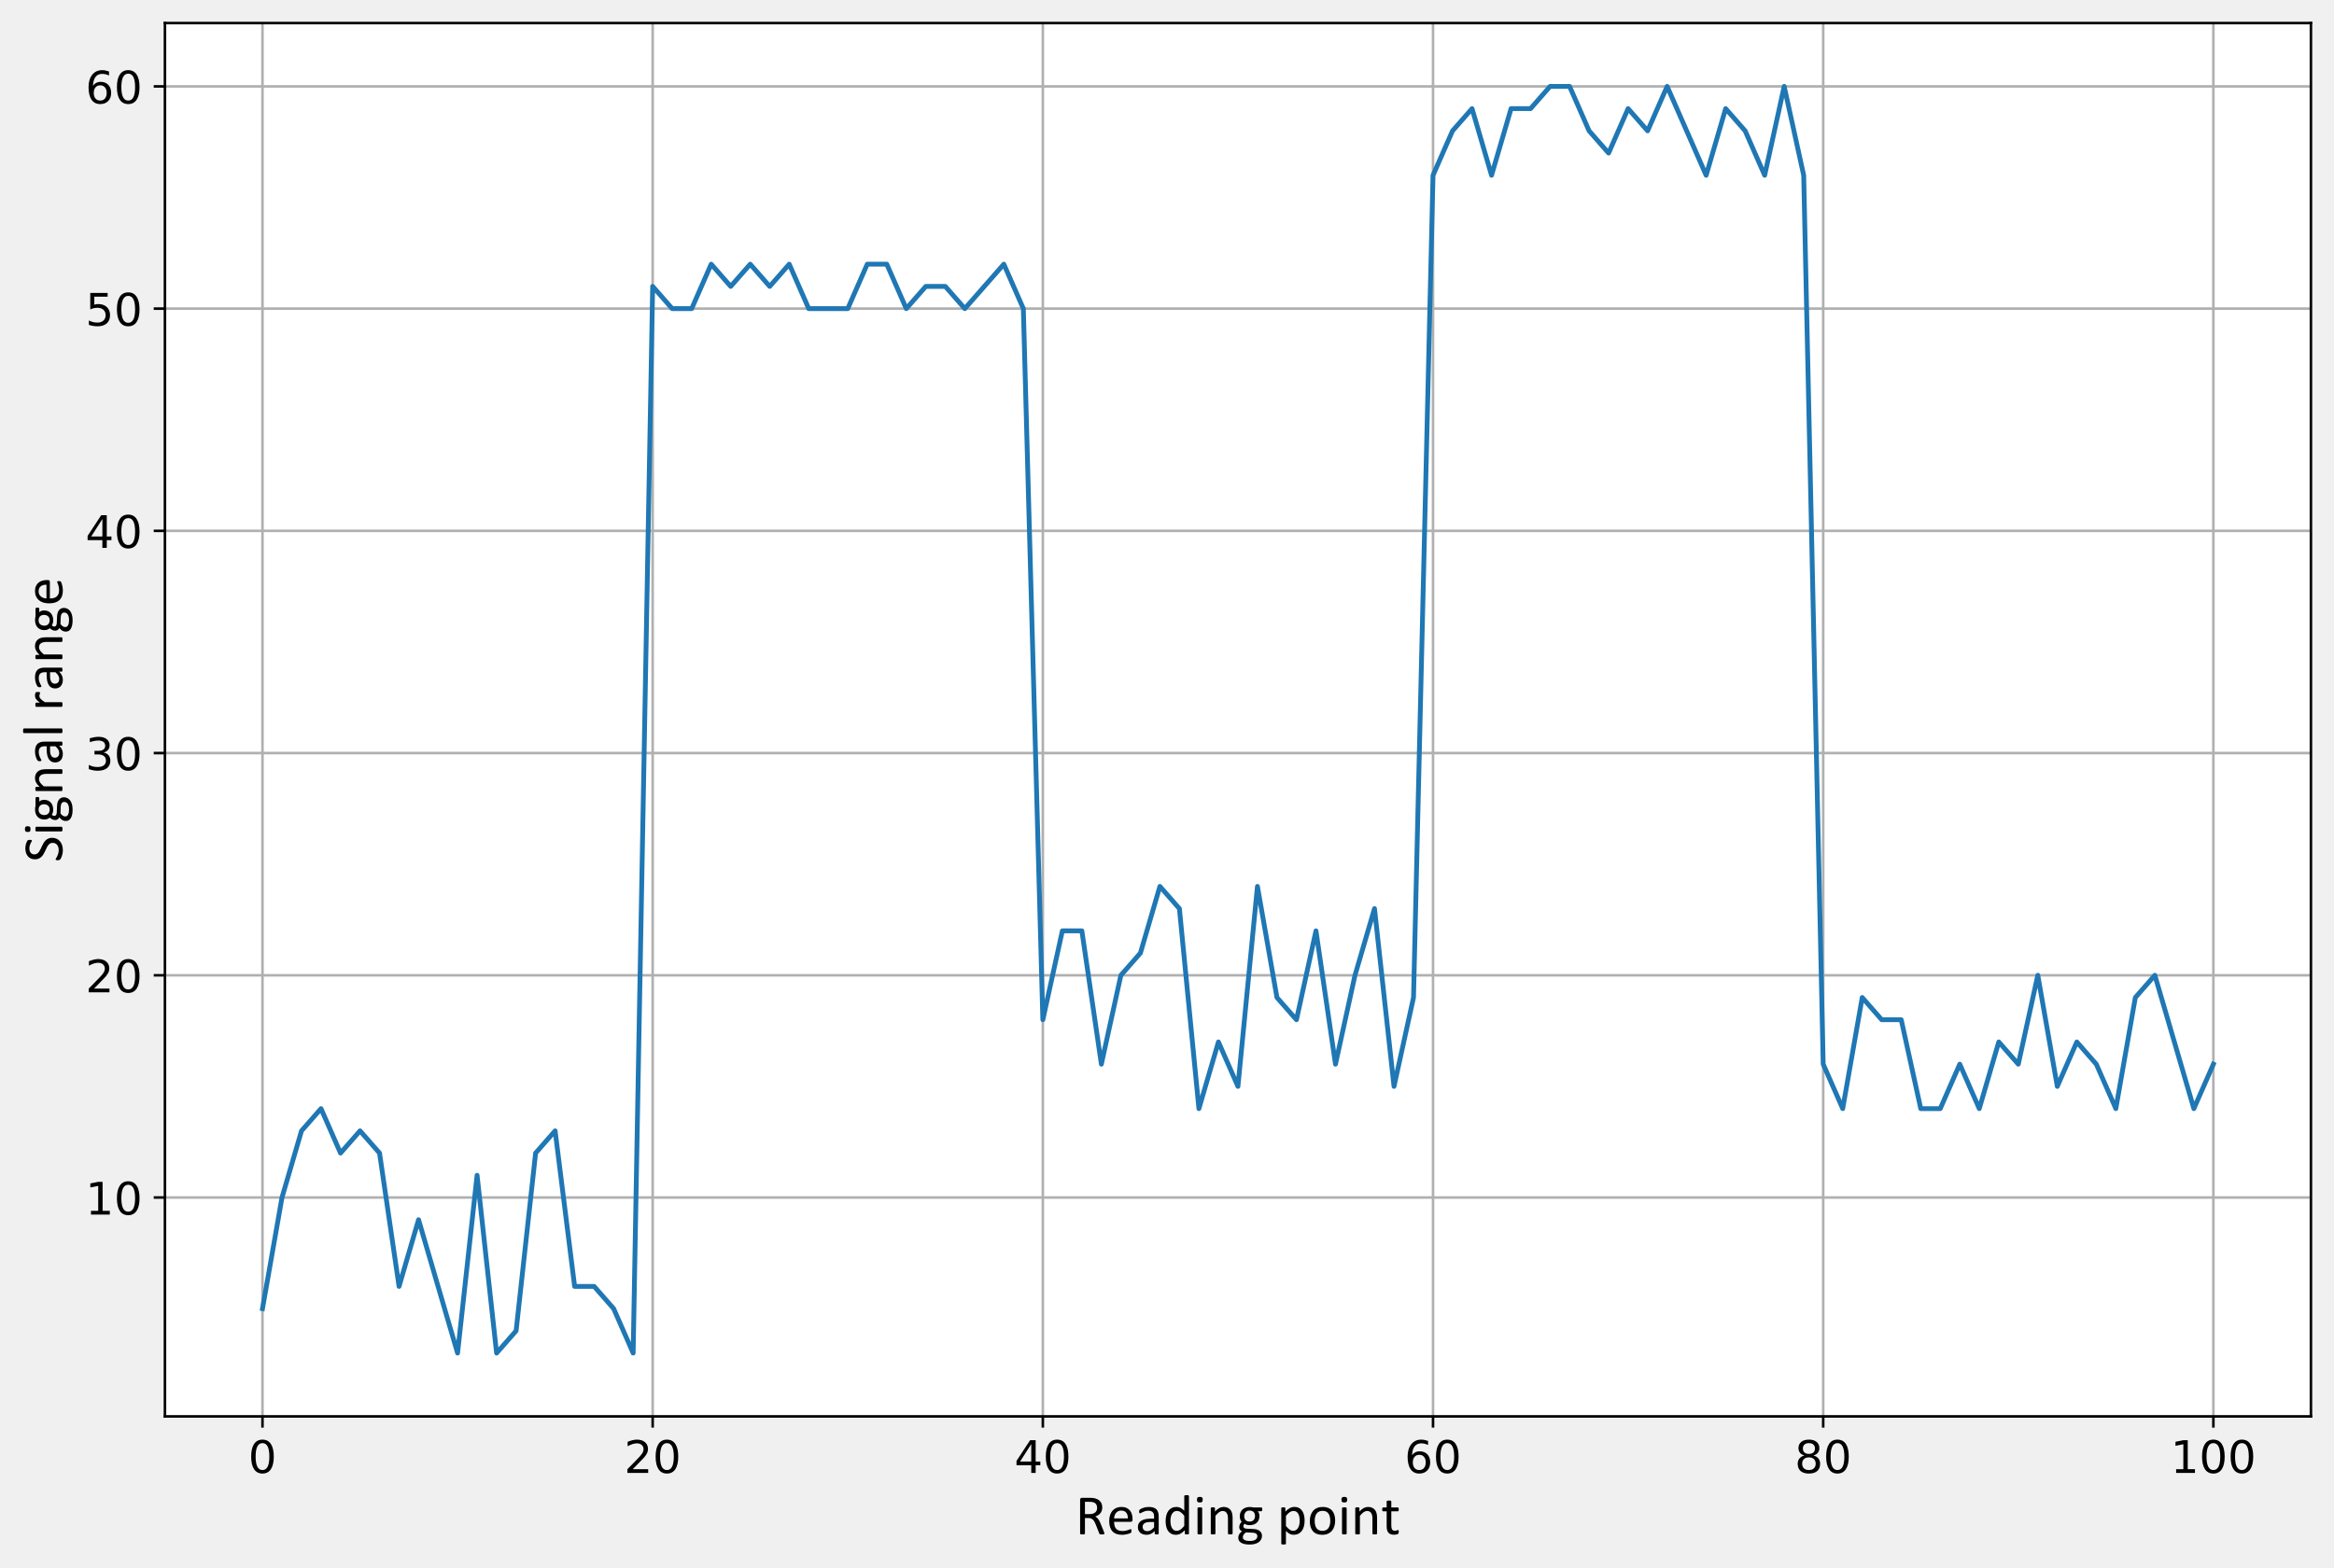
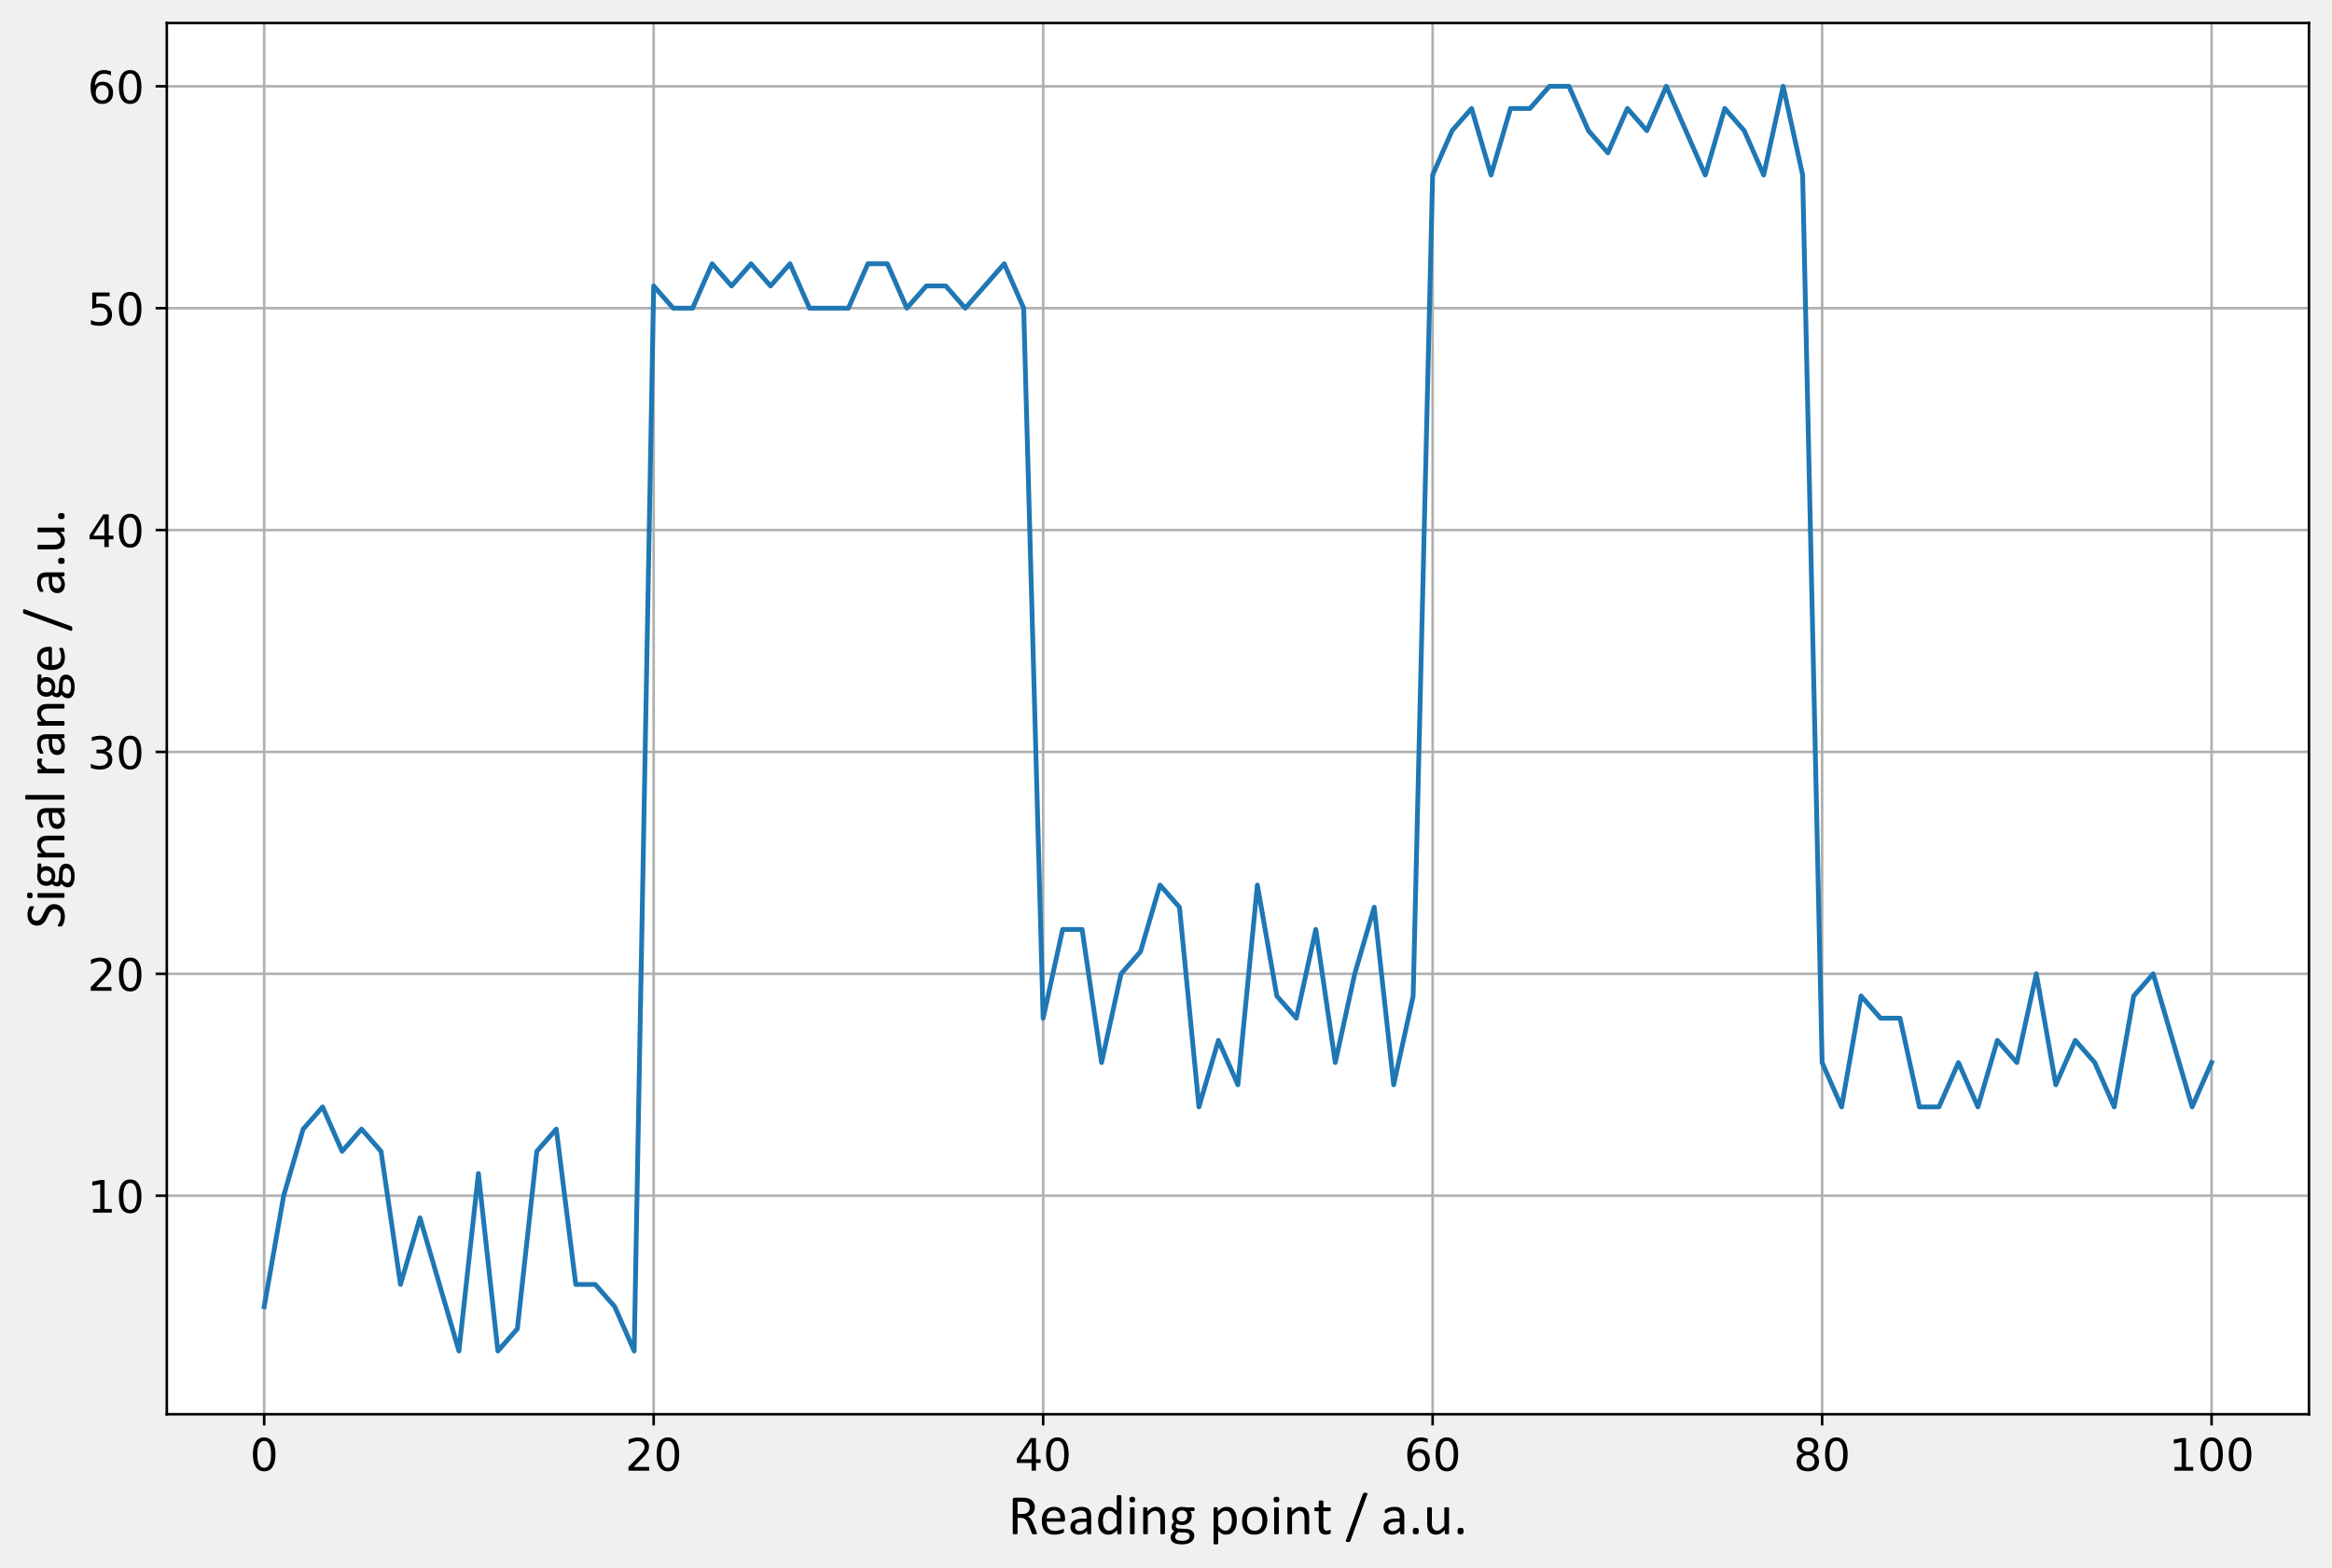
- <svg xmlns="http://www.w3.org/2000/svg" xmlns:xlink="http://www.w3.org/1999/xlink" width="728.267pt" height="489.273pt" viewBox="0 0 728.267 489.273" version="1.1">
+ <svg xmlns="http://www.w3.org/2000/svg" xmlns:xlink="http://www.w3.org/1999/xlink" width="728.945pt" height="489.959pt" viewBox="0 0 728.945 489.959" version="1.1">
  <defs>
    <style type="text/css">*{stroke-linejoin: round; stroke-linecap: butt}</style>
  </defs>
  <g id="figure_1">
    <g id="patch_1">
-       <path d="M -0 489.273  L 728.267 489.273  L 728.267 0  L -0 0  L -0 489.273  z " style="fill: none" />
+       <path d="M 0 489.959  L 728.945 489.959  L 728.945 0  L 0 0  L 0 489.959  z " style="fill: none" />
    </g>
    <g id="axes_1">
      <g id="patch_2">
-         <path d="M 51.467 442.08  L 721.067 442.08  L 721.067 7.2  L 51.467 7.2  z " style="fill: #ffffff" />
+         <path d="M 52.145 442.08  L 721.745 442.08  L 721.745 7.2  L 52.145 7.2  z " style="fill: #ffffff" />
      </g>
      <g id="matplotlib.axis_1">
        <g id="xtick_1">
          <g id="line2d_1">
-             <path d="M 81.903 442.08  L 81.903 7.2  " clip-path="url(#p50b4835c03)" style="fill: none; stroke: #b0b0b0; stroke-width: 0.8; stroke-linecap: square" />
+             <path d="M 82.581 442.08  L 82.581 7.2  " clip-path="url(#p4f52046e26)" style="fill: none; stroke: #b0b0b0; stroke-width: 0.8; stroke-linecap: square" />
          </g>
          <g id="line2d_2">
            <defs>
-               <path id="mae09283896" d="M 0 0  L 0 3.5  " style="stroke: #000000; stroke-width: 0.8" />
+               <path id="m86a9fb374a" d="M 0 0  L 0 3.5  " style="stroke: #000000; stroke-width: 0.8" />
            </defs>
            <g>
-               <use xlink:href="#mae09283896" x="81.903" y="442.08" style="stroke: #000000; stroke-width: 0.8" />
+               <use xlink:href="#m86a9fb374a" x="82.581" y="442.08" style="stroke: #000000; stroke-width: 0.8" />
            </g>
          </g>
          <g id="text_1">
-             <g transform="translate(77.44949 459.7178)scale(0.14 -0.14)">
+             <g transform="translate(78.1273 459.7178)scale(0.14 -0.14)">
              <defs>
                <path id="DejaVuSans-30" d="M 2034 4250  Q 1547 4250 1301 3770  Q 1056 3291 1056 2328  Q 1056 1369 1301 889  Q 1547 409 2034 409  Q 2525 409 2770 889  Q 3016 1369 3016 2328  Q 3016 3291 2770 3770  Q 2525 4250 2034 4250  z M 2034 4750  Q 2819 4750 3233 4129  Q 3647 3509 3647 2328  Q 3647 1150 3233 529  Q 2819 -91 2034 -91  Q 1250 -91 836 529  Q 422 1150 422 2328  Q 422 3509 836 4129  Q 1250 4750 2034 4750  z " transform="scale(0.015625)" />
              </defs>
              <use xlink:href="#DejaVuSans-30" />
            </g>
          </g>
        </g>
        <g id="xtick_2">
          <g id="line2d_3">
-             <path d="M 203.649 442.08  L 203.649 7.2  " clip-path="url(#p50b4835c03)" style="fill: none; stroke: #b0b0b0; stroke-width: 0.8; stroke-linecap: square" />
+             <path d="M 204.327 442.08  L 204.327 7.2  " clip-path="url(#p4f52046e26)" style="fill: none; stroke: #b0b0b0; stroke-width: 0.8; stroke-linecap: square" />
          </g>
          <g id="line2d_4">
            <g>
-               <use xlink:href="#mae09283896" x="203.649" y="442.08" style="stroke: #000000; stroke-width: 0.8" />
+               <use xlink:href="#m86a9fb374a" x="204.327" y="442.08" style="stroke: #000000; stroke-width: 0.8" />
            </g>
          </g>
          <g id="text_2">
-             <g transform="translate(194.7412 459.7178)scale(0.14 -0.14)">
+             <g transform="translate(195.419 459.7178)scale(0.14 -0.14)">
              <defs>
                <path id="DejaVuSans-32" d="M 1228 531  L 3431 531  L 3431 0  L 469 0  L 469 531  Q 828 903 1448 1529  Q 2069 2156 2228 2338  Q 2531 2678 2651 2914  Q 2772 3150 2772 3378  Q 2772 3750 2511 3984  Q 2250 4219 1831 4219  Q 1534 4219 1204 4116  Q 875 4013 500 3803  L 500 4441  Q 881 4594 1212 4672  Q 1544 4750 1819 4750  Q 2544 4750 2975 4387  Q 3406 4025 3406 3419  Q 3406 3131 3298 2873  Q 3191 2616 2906 2266  Q 2828 2175 2409 1742  Q 1991 1309 1228 531  z " transform="scale(0.015625)" />
              </defs>
              <use xlink:href="#DejaVuSans-32" />
              <use xlink:href="#DejaVuSans-30" x="63.623" />
            </g>
          </g>
        </g>
        <g id="xtick_3">
          <g id="line2d_5">
-             <path d="M 325.394 442.08  L 325.394 7.2  " clip-path="url(#p50b4835c03)" style="fill: none; stroke: #b0b0b0; stroke-width: 0.8; stroke-linecap: square" />
+             <path d="M 326.072 442.08  L 326.072 7.2  " clip-path="url(#p4f52046e26)" style="fill: none; stroke: #b0b0b0; stroke-width: 0.8; stroke-linecap: square" />
          </g>
          <g id="line2d_6">
            <g>
-               <use xlink:href="#mae09283896" x="325.394" y="442.08" style="stroke: #000000; stroke-width: 0.8" />
+               <use xlink:href="#m86a9fb374a" x="326.072" y="442.08" style="stroke: #000000; stroke-width: 0.8" />
            </g>
          </g>
          <g id="text_3">
-             <g transform="translate(316.4866 459.7178)scale(0.14 -0.14)">
+             <g transform="translate(317.1645 459.7178)scale(0.14 -0.14)">
              <defs>
                <path id="DejaVuSans-34" d="M 2419 4116  L 825 1625  L 2419 1625  L 2419 4116  z M 2253 4666  L 3047 4666  L 3047 1625  L 3713 1625  L 3713 1100  L 3047 1100  L 3047 0  L 2419 0  L 2419 1100  L 313 1100  L 313 1709  L 2253 4666  z " transform="scale(0.015625)" />
              </defs>
              <use xlink:href="#DejaVuSans-34" />
              <use xlink:href="#DejaVuSans-30" x="63.623" />
            </g>
          </g>
        </g>
        <g id="xtick_4">
          <g id="line2d_7">
-             <path d="M 447.14 442.08  L 447.14 7.2  " clip-path="url(#p50b4835c03)" style="fill: none; stroke: #b0b0b0; stroke-width: 0.8; stroke-linecap: square" />
+             <path d="M 447.817 442.08  L 447.817 7.2  " clip-path="url(#p4f52046e26)" style="fill: none; stroke: #b0b0b0; stroke-width: 0.8; stroke-linecap: square" />
          </g>
          <g id="line2d_8">
            <g>
-               <use xlink:href="#mae09283896" x="447.14" y="442.08" style="stroke: #000000; stroke-width: 0.8" />
+               <use xlink:href="#m86a9fb374a" x="447.817" y="442.08" style="stroke: #000000; stroke-width: 0.8" />
            </g>
          </g>
          <g id="text_4">
-             <g transform="translate(438.2321 459.7178)scale(0.14 -0.14)">
+             <g transform="translate(438.9099 459.7178)scale(0.14 -0.14)">
              <defs>
                <path id="DejaVuSans-36" d="M 2113 2584  Q 1688 2584 1439 2293  Q 1191 2003 1191 1497  Q 1191 994 1439 701  Q 1688 409 2113 409  Q 2538 409 2786 701  Q 3034 994 3034 1497  Q 3034 2003 2786 2293  Q 2538 2584 2113 2584  z M 3366 4563  L 3366 3988  Q 3128 4100 2886 4159  Q 2644 4219 2406 4219  Q 1781 4219 1451 3797  Q 1122 3375 1075 2522  Q 1259 2794 1537 2939  Q 1816 3084 2150 3084  Q 2853 3084 3261 2657  Q 3669 2231 3669 1497  Q 3669 778 3244 343  Q 2819 -91 2113 -91  Q 1303 -91 875 529  Q 447 1150 447 2328  Q 447 3434 972 4092  Q 1497 4750 2381 4750  Q 2619 4750 2861 4703  Q 3103 4656 3366 4563  z " transform="scale(0.015625)" />
              </defs>
              <use xlink:href="#DejaVuSans-36" />
              <use xlink:href="#DejaVuSans-30" x="63.623" />
            </g>
          </g>
        </g>
        <g id="xtick_5">
          <g id="line2d_9">
-             <path d="M 568.885 442.08  L 568.885 7.2  " clip-path="url(#p50b4835c03)" style="fill: none; stroke: #b0b0b0; stroke-width: 0.8; stroke-linecap: square" />
+             <path d="M 569.563 442.08  L 569.563 7.2  " clip-path="url(#p4f52046e26)" style="fill: none; stroke: #b0b0b0; stroke-width: 0.8; stroke-linecap: square" />
          </g>
          <g id="line2d_10">
            <g>
-               <use xlink:href="#mae09283896" x="568.885" y="442.08" style="stroke: #000000; stroke-width: 0.8" />
+               <use xlink:href="#m86a9fb374a" x="569.563" y="442.08" style="stroke: #000000; stroke-width: 0.8" />
            </g>
          </g>
          <g id="text_5">
-             <g transform="translate(559.9776 459.7178)scale(0.14 -0.14)">
+             <g transform="translate(560.6554 459.7178)scale(0.14 -0.14)">
              <defs>
                <path id="DejaVuSans-38" d="M 2034 2216  Q 1584 2216 1326 1975  Q 1069 1734 1069 1313  Q 1069 891 1326 650  Q 1584 409 2034 409  Q 2484 409 2743 651  Q 3003 894 3003 1313  Q 3003 1734 2745 1975  Q 2488 2216 2034 2216  z M 1403 2484  Q 997 2584 770 2862  Q 544 3141 544 3541  Q 544 4100 942 4425  Q 1341 4750 2034 4750  Q 2731 4750 3128 4425  Q 3525 4100 3525 3541  Q 3525 3141 3298 2862  Q 3072 2584 2669 2484  Q 3125 2378 3379 2068  Q 3634 1759 3634 1313  Q 3634 634 3220 271  Q 2806 -91 2034 -91  Q 1263 -91 848 271  Q 434 634 434 1313  Q 434 1759 690 2068  Q 947 2378 1403 2484  z M 1172 3481  Q 1172 3119 1398 2916  Q 1625 2713 2034 2713  Q 2441 2713 2670 2916  Q 2900 3119 2900 3481  Q 2900 3844 2670 4047  Q 2441 4250 2034 4250  Q 1625 4250 1398 4047  Q 1172 3844 1172 3481  z " transform="scale(0.015625)" />
              </defs>
              <use xlink:href="#DejaVuSans-38" />
              <use xlink:href="#DejaVuSans-30" x="63.623" />
            </g>
          </g>
        </g>
        <g id="xtick_6">
          <g id="line2d_11">
-             <path d="M 690.631 442.08  L 690.631 7.2  " clip-path="url(#p50b4835c03)" style="fill: none; stroke: #b0b0b0; stroke-width: 0.8; stroke-linecap: square" />
+             <path d="M 691.308 442.08  L 691.308 7.2  " clip-path="url(#p4f52046e26)" style="fill: none; stroke: #b0b0b0; stroke-width: 0.8; stroke-linecap: square" />
          </g>
          <g id="line2d_12">
            <g>
-               <use xlink:href="#mae09283896" x="690.631" y="442.08" style="stroke: #000000; stroke-width: 0.8" />
+               <use xlink:href="#m86a9fb374a" x="691.308" y="442.08" style="stroke: #000000; stroke-width: 0.8" />
            </g>
          </g>
          <g id="text_6">
-             <g transform="translate(677.2693 459.7178)scale(0.14 -0.14)">
+             <g transform="translate(677.9471 459.7178)scale(0.14 -0.14)">
              <defs>
                <path id="DejaVuSans-31" d="M 794 531  L 1825 531  L 1825 4091  L 703 3866  L 703 4441  L 1819 4666  L 2450 4666  L 2450 531  L 3481 531  L 3481 0  L 794 0  L 794 531  z " transform="scale(0.015625)" />
              </defs>
              <use xlink:href="#DejaVuSans-31" />
              <use xlink:href="#DejaVuSans-30" x="63.623" />
              <use xlink:href="#DejaVuSans-30" x="127.246" />
            </g>
          </g>
        </g>
        <g id="text_7">
-           <g transform="translate(335.5097 478.8637)scale(0.18 -0.18)">
+           <g transform="translate(315.0558 479.55)scale(0.18 -0.18)">
            <defs>
              <path id="Calibri-52" d="M 3234 81  Q 3234 56 3225 37  Q 3216 19 3184 6  Q 3153 -6 3097 -12  Q 3041 -19 2947 -19  Q 2866 -19 2814 -12  Q 2763 -6 2731 8  Q 2700 22 2683 47  Q 2666 72 2653 109  L 2281 1063  Q 2216 1225 2145 1361  Q 2075 1497 1978 1595  Q 1881 1694 1750 1748  Q 1619 1803 1434 1803  L 1075 1803  L 1075 81  Q 1075 56 1061 37  Q 1047 19 1017 8  Q 988 -3 936 -11  Q 884 -19 806 -19  Q 728 -19 676 -11  Q 625 -3 594 8  Q 563 19 550 37  Q 538 56 538 81  L 538 3825  Q 538 3947 602 3995  Q 666 4044 738 4044  L 1597 4044  Q 1750 4044 1851 4036  Q 1953 4028 2034 4019  Q 2269 3978 2448 3890  Q 2628 3803 2750 3668  Q 2872 3534 2933 3361  Q 2994 3188 2994 2978  Q 2994 2775 2939 2614  Q 2884 2453 2781 2329  Q 2678 2206 2534 2115  Q 2391 2025 2213 1963  Q 2313 1919 2394 1851  Q 2475 1784 2545 1690  Q 2616 1597 2678 1475  Q 2741 1353 2803 1200  L 3166 309  Q 3209 197 3221 151  Q 3234 106 3234 81  z M 2425 2922  Q 2425 3159 2319 3323  Q 2213 3488 1963 3559  Q 1884 3581 1786 3590  Q 1688 3600 1528 3600  L 1075 3600  L 1075 2238  L 1600 2238  Q 1813 2238 1967 2289  Q 2122 2341 2225 2433  Q 2328 2525 2376 2650  Q 2425 2775 2425 2922  z " transform="scale(0.015625)" />
              <path id="Calibri-65" d="M 2878 1606  Q 2878 1484 2817 1432  Q 2756 1381 2678 1381  L 834 1381  Q 834 1147 881 959  Q 928 772 1037 637  Q 1147 503 1322 431  Q 1497 359 1750 359  Q 1950 359 2106 392  Q 2263 425 2377 465  Q 2491 506 2564 539  Q 2638 572 2675 572  Q 2697 572 2714 561  Q 2731 550 2740 528  Q 2750 506 2754 467  Q 2759 428 2759 372  Q 2759 331 2756 301  Q 2753 272 2748 248  Q 2744 225 2733 206  Q 2722 188 2705 170  Q 2688 153 2603 114  Q 2519 75 2384 37  Q 2250 0 2073 -29  Q 1897 -59 1697 -59  Q 1350 -59 1089 37  Q 828 134 650 325  Q 472 516 381 803  Q 291 1091 291 1472  Q 291 1834 384 2123  Q 478 2413 654 2614  Q 831 2816 1081 2923  Q 1331 3031 1641 3031  Q 1972 3031 2205 2925  Q 2438 2819 2588 2639  Q 2738 2459 2808 2217  Q 2878 1975 2878 1700  L 2878 1606  z M 2359 1759  Q 2369 2166 2180 2397  Q 1991 2628 1619 2628  Q 1428 2628 1284 2556  Q 1141 2484 1044 2365  Q 947 2247 894 2089  Q 841 1931 834 1759  L 2359 1759  z " transform="scale(0.015625)" />
              <path id="Calibri-61" d="M 2597 75  Q 2597 38 2572 19  Q 2547 0 2503 -9  Q 2459 -19 2375 -19  Q 2294 -19 2245 -9  Q 2197 0 2175 19  Q 2153 38 2153 75  L 2153 356  Q 1969 159 1742 50  Q 1516 -59 1263 -59  Q 1041 -59 861 -1  Q 681 56 554 165  Q 428 275 358 434  Q 288 594 288 797  Q 288 1034 384 1209  Q 481 1384 662 1500  Q 844 1616 1106 1673  Q 1369 1731 1697 1731  L 2084 1731  L 2084 1950  Q 2084 2113 2050 2238  Q 2016 2363 1939 2445  Q 1863 2528 1741 2570  Q 1619 2613 1441 2613  Q 1250 2613 1098 2567  Q 947 2522 833 2467  Q 719 2413 642 2367  Q 566 2322 528 2322  Q 503 2322 484 2334  Q 466 2347 452 2372  Q 438 2397 431 2436  Q 425 2475 425 2522  Q 425 2600 436 2645  Q 447 2691 489 2731  Q 531 2772 634 2826  Q 738 2881 872 2926  Q 1006 2972 1165 3001  Q 1325 3031 1488 3031  Q 1791 3031 2003 2962  Q 2216 2894 2347 2761  Q 2478 2628 2537 2431  Q 2597 2234 2597 1972  L 2597 75  z M 2084 1359  L 1644 1359  Q 1431 1359 1275 1323  Q 1119 1288 1016 1217  Q 913 1147 864 1048  Q 816 950 816 822  Q 816 603 955 473  Q 1094 344 1344 344  Q 1547 344 1720 447  Q 1894 550 2084 763  L 2084 1359  z " transform="scale(0.015625)" />
              <path id="Calibri-64" d="M 2888 78  Q 2888 53 2877 34  Q 2866 16 2839 5  Q 2813 -6 2769 -12  Q 2725 -19 2663 -19  Q 2597 -19 2553 -12  Q 2509 -6 2481 5  Q 2453 16 2440 34  Q 2428 53 2428 78  L 2428 450  Q 2206 209 1967 75  Q 1728 -59 1444 -59  Q 1134 -59 915 61  Q 697 181 561 386  Q 425 591 362 867  Q 300 1144 300 1450  Q 300 1813 378 2105  Q 456 2397 609 2603  Q 763 2809 989 2920  Q 1216 3031 1513 3031  Q 1759 3031 1964 2923  Q 2169 2816 2369 2606  L 2369 4241  Q 2369 4263 2380 4283  Q 2391 4303 2422 4314  Q 2453 4325 2501 4333  Q 2550 4341 2625 4341  Q 2703 4341 2753 4333  Q 2803 4325 2831 4314  Q 2859 4303 2873 4283  Q 2888 4263 2888 4241  L 2888 78  z M 2369 2056  Q 2159 2316 1964 2452  Q 1769 2588 1556 2588  Q 1359 2588 1221 2494  Q 1084 2400 998 2247  Q 913 2094 873 1900  Q 834 1706 834 1506  Q 834 1294 867 1091  Q 900 888 981 730  Q 1063 572 1197 476  Q 1331 381 1534 381  Q 1638 381 1733 409  Q 1828 438 1928 503  Q 2028 569 2137 673  Q 2247 778 2369 931  L 2369 2056  z " transform="scale(0.015625)" />
              <path id="Calibri-69" d="M 994 78  Q 994 53 981 36  Q 969 19 941 6  Q 913 -6 863 -12  Q 813 -19 734 -19  Q 659 -19 609 -12  Q 559 -6 529 6  Q 500 19 489 36  Q 478 53 478 78  L 478 2891  Q 478 2913 489 2931  Q 500 2950 529 2962  Q 559 2975 609 2981  Q 659 2988 734 2988  Q 813 2988 863 2981  Q 913 2975 941 2962  Q 969 2950 981 2931  Q 994 2913 994 2891  L 994 78  z M 1053 3841  Q 1053 3659 984 3593  Q 916 3528 731 3528  Q 550 3528 483 3592  Q 416 3656 416 3834  Q 416 4016 484 4081  Q 553 4147 738 4147  Q 919 4147 986 4083  Q 1053 4019 1053 3841  z " transform="scale(0.015625)" />
              <path id="Calibri-6e" d="M 2900 78  Q 2900 53 2887 36  Q 2875 19 2847 6  Q 2819 -6 2769 -12  Q 2719 -19 2644 -19  Q 2566 -19 2516 -12  Q 2466 -6 2437 6  Q 2409 19 2396 36  Q 2384 53 2384 78  L 2384 1725  Q 2384 1966 2346 2112  Q 2309 2259 2237 2365  Q 2166 2472 2052 2528  Q 1938 2584 1788 2584  Q 1594 2584 1400 2446  Q 1206 2309 994 2044  L 994 78  Q 994 53 981 36  Q 969 19 941 6  Q 913 -6 863 -12  Q 813 -19 734 -19  Q 659 -19 609 -12  Q 559 -6 529 6  Q 500 19 489 36  Q 478 53 478 78  L 478 2891  Q 478 2916 487 2933  Q 497 2950 525 2964  Q 553 2978 597 2983  Q 641 2988 713 2988  Q 781 2988 826 2983  Q 872 2978 897 2964  Q 922 2950 933 2933  Q 944 2916 944 2891  L 944 2519  Q 1181 2784 1417 2907  Q 1653 3031 1894 3031  Q 2175 3031 2367 2936  Q 2559 2841 2678 2681  Q 2797 2522 2848 2308  Q 2900 2094 2900 1794  L 2900 78  z " transform="scale(0.015625)" />
              <path id="Calibri-67" d="M 2828 2763  Q 2828 2653 2798 2604  Q 2769 2556 2722 2556  L 2319 2556  Q 2428 2444 2472 2308  Q 2516 2172 2516 2025  Q 2516 1781 2437 1593  Q 2359 1406 2214 1276  Q 2069 1147 1869 1078  Q 1669 1009 1425 1009  Q 1253 1009 1098 1054  Q 944 1100 859 1169  Q 803 1113 767 1041  Q 731 969 731 875  Q 731 766 832 694  Q 934 622 1103 616  L 1838 584  Q 2047 578 2222 526  Q 2397 475 2525 379  Q 2653 284 2725 145  Q 2797 6 2797 -178  Q 2797 -372 2715 -547  Q 2634 -722 2467 -855  Q 2300 -988 2040 -1064  Q 1781 -1141 1428 -1141  Q 1088 -1141 848 -1083  Q 609 -1025 456 -925  Q 303 -825 234 -686  Q 166 -547 166 -384  Q 166 -281 191 -184  Q 216 -88 267 0  Q 319 88 395 167  Q 472 247 572 325  Q 419 403 345 522  Q 272 641 272 778  Q 272 969 350 1119  Q 428 1269 544 1388  Q 447 1503 390 1648  Q 334 1794 334 2000  Q 334 2241 415 2431  Q 497 2622 640 2753  Q 784 2884 986 2954  Q 1188 3025 1425 3025  Q 1553 3025 1664 3011  Q 1775 2997 1872 2972  L 2722 2972  Q 2775 2972 2801 2920  Q 2828 2869 2828 2763  z M 2022 2022  Q 2022 2309 1864 2470  Q 1706 2631 1416 2631  Q 1266 2631 1155 2581  Q 1044 2531 970 2443  Q 897 2356 861 2242  Q 825 2128 825 2003  Q 825 1725 983 1565  Q 1141 1406 1425 1406  Q 1578 1406 1690 1454  Q 1803 1503 1876 1589  Q 1950 1675 1986 1787  Q 2022 1900 2022 2022  z M 2281 -206  Q 2281 -25 2132 73  Q 1984 172 1731 178  L 1003 203  Q 903 125 839 54  Q 775 -16 737 -80  Q 700 -144 686 -206  Q 672 -269 672 -334  Q 672 -538 878 -642  Q 1084 -747 1453 -747  Q 1688 -747 1845 -701  Q 2003 -656 2100 -581  Q 2197 -506 2239 -409  Q 2281 -313 2281 -206  z " transform="scale(0.015625)" />
              <path id="Calibri-20" transform="scale(0.015625)" />
              <path id="Calibri-70" d="M 3066 1528  Q 3066 1159 2986 865  Q 2906 572 2751 367  Q 2597 163 2369 52  Q 2141 -59 1847 -59  Q 1722 -59 1615 -34  Q 1509 -9 1407 44  Q 1306 97 1206 178  Q 1106 259 994 369  L 994 -1038  Q 994 -1063 981 -1081  Q 969 -1100 941 -1112  Q 913 -1125 863 -1131  Q 813 -1138 734 -1138  Q 659 -1138 609 -1131  Q 559 -1125 529 -1112  Q 500 -1100 489 -1081  Q 478 -1063 478 -1038  L 478 2891  Q 478 2919 487 2936  Q 497 2953 525 2965  Q 553 2978 597 2983  Q 641 2988 703 2988  Q 769 2988 811 2983  Q 853 2978 881 2965  Q 909 2953 920 2936  Q 931 2919 931 2891  L 931 2513  Q 1059 2644 1178 2741  Q 1297 2838 1417 2902  Q 1538 2966 1664 2998  Q 1791 3031 1931 3031  Q 2238 3031 2453 2912  Q 2669 2794 2805 2587  Q 2941 2381 3003 2107  Q 3066 1834 3066 1528  z M 2522 1469  Q 2522 1684 2489 1886  Q 2456 2088 2376 2244  Q 2297 2400 2162 2494  Q 2028 2588 1828 2588  Q 1728 2588 1631 2558  Q 1534 2528 1434 2464  Q 1334 2400 1225 2295  Q 1116 2191 994 2038  L 994 919  Q 1206 659 1397 521  Q 1588 384 1797 384  Q 1991 384 2130 478  Q 2269 572 2355 728  Q 2441 884 2481 1078  Q 2522 1272 2522 1469  z " transform="scale(0.015625)" />
              <path id="Calibri-6f" d="M 3094 1516  Q 3094 1172 3003 883  Q 2913 594 2733 384  Q 2553 175 2283 58  Q 2013 -59 1656 -59  Q 1309 -59 1051 44  Q 794 147 622 344  Q 450 541 365 822  Q 281 1103 281 1459  Q 281 1803 370 2092  Q 459 2381 639 2590  Q 819 2800 1087 2915  Q 1356 3031 1716 3031  Q 2063 3031 2320 2928  Q 2578 2825 2750 2628  Q 2922 2431 3008 2150  Q 3094 1869 3094 1516  z M 2550 1481  Q 2550 1709 2508 1912  Q 2466 2116 2369 2269  Q 2272 2422 2106 2511  Q 1941 2600 1694 2600  Q 1466 2600 1302 2519  Q 1138 2438 1031 2289  Q 925 2141 873 1937  Q 822 1734 822 1494  Q 822 1263 864 1059  Q 906 856 1004 704  Q 1103 553 1268 464  Q 1434 375 1681 375  Q 1906 375 2072 456  Q 2238 538 2344 684  Q 2450 831 2500 1034  Q 2550 1238 2550 1481  z " transform="scale(0.015625)" />
              <path id="Calibri-74" d="M 1941 284  Q 1941 194 1928 141  Q 1916 88 1891 63  Q 1866 38 1816 16  Q 1766 -6 1702 -20  Q 1638 -34 1566 -43  Q 1494 -53 1422 -53  Q 1203 -53 1047 5  Q 891 63 791 180  Q 691 297 645 476  Q 600 656 600 900  L 600 2544  L 206 2544  Q 159 2544 131 2594  Q 103 2644 103 2756  Q 103 2816 111 2856  Q 119 2897 131 2923  Q 144 2950 164 2961  Q 184 2972 209 2972  L 600 2972  L 600 3641  Q 600 3663 611 3681  Q 622 3700 651 3714  Q 681 3728 731 3734  Q 781 3741 856 3741  Q 934 3741 984 3734  Q 1034 3728 1062 3714  Q 1091 3700 1103 3681  Q 1116 3663 1116 3641  L 1116 2972  L 1838 2972  Q 1863 2972 1881 2961  Q 1900 2950 1914 2923  Q 1928 2897 1934 2856  Q 1941 2816 1941 2756  Q 1941 2644 1912 2594  Q 1884 2544 1838 2544  L 1116 2544  L 1116 975  Q 1116 684 1202 536  Q 1288 388 1509 388  Q 1581 388 1637 402  Q 1694 416 1737 431  Q 1781 447 1812 461  Q 1844 475 1869 475  Q 1884 475 1898 467  Q 1913 459 1920 437  Q 1928 416 1934 378  Q 1941 341 1941 284  z " transform="scale(0.015625)" />
+               <path id="Calibri-2f" d="M 525 -753  Q 513 -794 492 -817  Q 472 -841 440 -853  Q 409 -866 364 -872  Q 319 -878 253 -878  Q 175 -878 123 -867  Q 72 -856 44 -836  Q 16 -816 9 -786  Q 3 -756 22 -716  L 1913 4469  Q 1925 4509 1945 4532  Q 1966 4556 1995 4570  Q 2025 4584 2072 4589  Q 2119 4594 2184 4594  Q 2263 4594 2313 4583  Q 2363 4572 2391 4553  Q 2419 4534 2425 4503  Q 2431 4472 2416 4431  L 525 -753  z " transform="scale(0.015625)" />
+               <path id="Calibri-2e" d="M 1144 341  Q 1144 119 1070 45  Q 997 -28 803 -28  Q 616 -28 544 44  Q 472 116 472 331  Q 472 553 545 626  Q 619 700 813 700  Q 1000 700 1072 628  Q 1144 556 1144 341  z " transform="scale(0.015625)" />
+               <path id="Calibri-75" d="M 2888 78  Q 2888 53 2877 36  Q 2866 19 2837 6  Q 2809 -6 2764 -12  Q 2719 -19 2653 -19  Q 2581 -19 2536 -12  Q 2491 -6 2464 6  Q 2438 19 2428 36  Q 2419 53 2419 78  L 2419 450  Q 2178 184 1943 62  Q 1709 -59 1469 -59  Q 1188 -59 995 34  Q 803 128 684 289  Q 566 450 514 664  Q 463 878 463 1184  L 463 2891  Q 463 2916 473 2933  Q 484 2950 515 2964  Q 547 2978 597 2983  Q 647 2988 722 2988  Q 797 2988 847 2983  Q 897 2978 926 2964  Q 956 2950 968 2933  Q 981 2916 981 2891  L 981 1253  Q 981 1006 1017 857  Q 1053 709 1126 604  Q 1200 500 1312 442  Q 1425 384 1575 384  Q 1769 384 1961 521  Q 2153 659 2369 925  L 2369 2891  Q 2369 2916 2380 2933  Q 2391 2950 2422 2964  Q 2453 2978 2501 2983  Q 2550 2988 2628 2988  Q 2703 2988 2753 2983  Q 2803 2978 2831 2964  Q 2859 2950 2873 2933  Q 2888 2916 2888 2891  L 2888 78  z " transform="scale(0.015625)" />
            </defs>
            <use xlink:href="#Calibri-52" />
            <use xlink:href="#Calibri-65" x="54.297" />
            <use xlink:href="#Calibri-61" x="104.053" />
            <use xlink:href="#Calibri-64" x="151.953" />
            <use xlink:href="#Calibri-69" x="204.492" />
            <use xlink:href="#Calibri-6e" x="227.441" />
            <use xlink:href="#Calibri-67" x="279.98" />
            <use xlink:href="#Calibri-20" x="327.051" />
            <use xlink:href="#Calibri-70" x="349.658" />
            <use xlink:href="#Calibri-6f" x="402.197" />
            <use xlink:href="#Calibri-69" x="454.932" />
            <use xlink:href="#Calibri-6e" x="477.881" />
            <use xlink:href="#Calibri-74" x="530.42" />
+             <use xlink:href="#Calibri-20" x="563.916" />
+             <use xlink:href="#Calibri-2f" x="586.523" />
+             <use xlink:href="#Calibri-20" x="625.146" />
+             <use xlink:href="#Calibri-61" x="647.754" />
+             <use xlink:href="#Calibri-2e" x="695.654" />
+             <use xlink:href="#Calibri-75" x="720.898" />
+             <use xlink:href="#Calibri-2e" x="773.438" />
          </g>
        </g>
      </g>
      <g id="matplotlib.axis_2">
        <g id="ytick_1">
          <g id="line2d_13">
-             <path d="M 51.467 373.762  L 721.067 373.762  " clip-path="url(#p50b4835c03)" style="fill: none; stroke: #b0b0b0; stroke-width: 0.8; stroke-linecap: square" />
+             <path d="M 52.145 373.762  L 721.745 373.762  " clip-path="url(#p4f52046e26)" style="fill: none; stroke: #b0b0b0; stroke-width: 0.8; stroke-linecap: square" />
          </g>
          <g id="line2d_14">
            <defs>
-               <path id="m8df294aaf5" d="M 0 0  L -3.5 0  " style="stroke: #000000; stroke-width: 0.8" />
+               <path id="mbafe81251d" d="M 0 0  L -3.5 0  " style="stroke: #000000; stroke-width: 0.8" />
            </defs>
            <g>
-               <use xlink:href="#m8df294aaf5" x="51.467" y="373.762" style="stroke: #000000; stroke-width: 0.8" />
+               <use xlink:href="#mbafe81251d" x="52.145" y="373.762" style="stroke: #000000; stroke-width: 0.8" />
            </g>
          </g>
          <g id="text_8">
-             <g transform="translate(26.65188 379.0804)scale(0.14 -0.14)">
+             <g transform="translate(27.32969 379.0804)scale(0.14 -0.14)">
              <use xlink:href="#DejaVuSans-31" />
              <use xlink:href="#DejaVuSans-30" x="63.623" />
            </g>
          </g>
        </g>
        <g id="ytick_2">
          <g id="line2d_15">
-             <path d="M 51.467 304.403  L 721.067 304.403  " clip-path="url(#p50b4835c03)" style="fill: none; stroke: #b0b0b0; stroke-width: 0.8; stroke-linecap: square" />
+             <path d="M 52.145 304.403  L 721.745 304.403  " clip-path="url(#p4f52046e26)" style="fill: none; stroke: #b0b0b0; stroke-width: 0.8; stroke-linecap: square" />
          </g>
          <g id="line2d_16">
            <g>
-               <use xlink:href="#m8df294aaf5" x="51.467" y="304.403" style="stroke: #000000; stroke-width: 0.8" />
+               <use xlink:href="#mbafe81251d" x="52.145" y="304.403" style="stroke: #000000; stroke-width: 0.8" />
            </g>
          </g>
          <g id="text_9">
-             <g transform="translate(26.65188 309.7216)scale(0.14 -0.14)">
+             <g transform="translate(27.32969 309.7216)scale(0.14 -0.14)">
              <use xlink:href="#DejaVuSans-32" />
              <use xlink:href="#DejaVuSans-30" x="63.623" />
            </g>
          </g>
        </g>
        <g id="ytick_3">
          <g id="line2d_17">
-             <path d="M 51.467 235.044  L 721.067 235.044  " clip-path="url(#p50b4835c03)" style="fill: none; stroke: #b0b0b0; stroke-width: 0.8; stroke-linecap: square" />
+             <path d="M 52.145 235.044  L 721.745 235.044  " clip-path="url(#p4f52046e26)" style="fill: none; stroke: #b0b0b0; stroke-width: 0.8; stroke-linecap: square" />
          </g>
          <g id="line2d_18">
            <g>
-               <use xlink:href="#m8df294aaf5" x="51.467" y="235.044" style="stroke: #000000; stroke-width: 0.8" />
+               <use xlink:href="#mbafe81251d" x="52.145" y="235.044" style="stroke: #000000; stroke-width: 0.8" />
            </g>
          </g>
          <g id="text_10">
-             <g transform="translate(26.65188 240.3627)scale(0.14 -0.14)">
+             <g transform="translate(27.32969 240.3627)scale(0.14 -0.14)">
              <defs>
                <path id="DejaVuSans-33" d="M 2597 2516  Q 3050 2419 3304 2112  Q 3559 1806 3559 1356  Q 3559 666 3084 287  Q 2609 -91 1734 -91  Q 1441 -91 1130 -33  Q 819 25 488 141  L 488 750  Q 750 597 1062 519  Q 1375 441 1716 441  Q 2309 441 2620 675  Q 2931 909 2931 1356  Q 2931 1769 2642 2001  Q 2353 2234 1838 2234  L 1294 2234  L 1294 2753  L 1863 2753  Q 2328 2753 2575 2939  Q 2822 3125 2822 3475  Q 2822 3834 2567 4026  Q 2313 4219 1838 4219  Q 1578 4219 1281 4162  Q 984 4106 628 3988  L 628 4550  Q 988 4650 1302 4700  Q 1616 4750 1894 4750  Q 2613 4750 3031 4423  Q 3450 4097 3450 3541  Q 3450 3153 3228 2886  Q 3006 2619 2597 2516  z " transform="scale(0.015625)" />
              </defs>
              <use xlink:href="#DejaVuSans-33" />
              <use xlink:href="#DejaVuSans-30" x="63.623" />
            </g>
          </g>
        </g>
        <g id="ytick_4">
          <g id="line2d_19">
-             <path d="M 51.467 165.685  L 721.067 165.685  " clip-path="url(#p50b4835c03)" style="fill: none; stroke: #b0b0b0; stroke-width: 0.8; stroke-linecap: square" />
+             <path d="M 52.145 165.685  L 721.745 165.685  " clip-path="url(#p4f52046e26)" style="fill: none; stroke: #b0b0b0; stroke-width: 0.8; stroke-linecap: square" />
          </g>
          <g id="line2d_20">
            <g>
-               <use xlink:href="#m8df294aaf5" x="51.467" y="165.685" style="stroke: #000000; stroke-width: 0.8" />
+               <use xlink:href="#mbafe81251d" x="52.145" y="165.685" style="stroke: #000000; stroke-width: 0.8" />
            </g>
          </g>
          <g id="text_11">
-             <g transform="translate(26.65188 171.0039)scale(0.14 -0.14)">
+             <g transform="translate(27.32969 171.0039)scale(0.14 -0.14)">
              <use xlink:href="#DejaVuSans-34" />
              <use xlink:href="#DejaVuSans-30" x="63.623" />
            </g>
          </g>
        </g>
        <g id="ytick_5">
          <g id="line2d_21">
-             <path d="M 51.467 96.326  L 721.067 96.326  " clip-path="url(#p50b4835c03)" style="fill: none; stroke: #b0b0b0; stroke-width: 0.8; stroke-linecap: square" />
+             <path d="M 52.145 96.326  L 721.745 96.326  " clip-path="url(#p4f52046e26)" style="fill: none; stroke: #b0b0b0; stroke-width: 0.8; stroke-linecap: square" />
          </g>
          <g id="line2d_22">
            <g>
-               <use xlink:href="#m8df294aaf5" x="51.467" y="96.326" style="stroke: #000000; stroke-width: 0.8" />
+               <use xlink:href="#mbafe81251d" x="52.145" y="96.326" style="stroke: #000000; stroke-width: 0.8" />
            </g>
          </g>
          <g id="text_12">
-             <g transform="translate(26.65188 101.645)scale(0.14 -0.14)">
+             <g transform="translate(27.32969 101.645)scale(0.14 -0.14)">
              <defs>
                <path id="DejaVuSans-35" d="M 691 4666  L 3169 4666  L 3169 4134  L 1269 4134  L 1269 2991  Q 1406 3038 1543 3061  Q 1681 3084 1819 3084  Q 2600 3084 3056 2656  Q 3513 2228 3513 1497  Q 3513 744 3044 326  Q 2575 -91 1722 -91  Q 1428 -91 1123 -41  Q 819 9 494 109  L 494 744  Q 775 591 1075 516  Q 1375 441 1709 441  Q 2250 441 2565 725  Q 2881 1009 2881 1497  Q 2881 1984 2565 2268  Q 2250 2553 1709 2553  Q 1456 2553 1204 2497  Q 953 2441 691 2322  L 691 4666  z " transform="scale(0.015625)" />
              </defs>
              <use xlink:href="#DejaVuSans-35" />
              <use xlink:href="#DejaVuSans-30" x="63.623" />
            </g>
          </g>
        </g>
        <g id="ytick_6">
          <g id="line2d_23">
-             <path d="M 51.467 26.967  L 721.067 26.967  " clip-path="url(#p50b4835c03)" style="fill: none; stroke: #b0b0b0; stroke-width: 0.8; stroke-linecap: square" />
+             <path d="M 52.145 26.967  L 721.745 26.967  " clip-path="url(#p4f52046e26)" style="fill: none; stroke: #b0b0b0; stroke-width: 0.8; stroke-linecap: square" />
          </g>
          <g id="line2d_24">
            <g>
-               <use xlink:href="#m8df294aaf5" x="51.467" y="26.967" style="stroke: #000000; stroke-width: 0.8" />
+               <use xlink:href="#mbafe81251d" x="52.145" y="26.967" style="stroke: #000000; stroke-width: 0.8" />
            </g>
          </g>
          <g id="text_13">
-             <g transform="translate(26.65188 32.28618)scale(0.14 -0.14)">
+             <g transform="translate(27.32969 32.28618)scale(0.14 -0.14)">
              <use xlink:href="#DejaVuSans-36" />
              <use xlink:href="#DejaVuSans-30" x="63.623" />
            </g>
          </g>
        </g>
        <g id="text_14">
-           <g transform="translate(19.44281 269.1127)rotate(-90)scale(0.18 -0.18)">
+           <g transform="translate(20.12063 290.2444)rotate(-90)scale(0.18 -0.18)">
            <defs>
              <path id="Calibri-53" d="M 2709 1134  Q 2709 850 2604 628  Q 2500 406 2314 251  Q 2128 97 1876 19  Q 1625 -59 1334 -59  Q 1131 -59 957 -25  Q 784 9 648 59  Q 513 109 420 162  Q 328 216 292 253  Q 256 291 239 348  Q 222 406 222 503  Q 222 572 228 617  Q 234 663 246 691  Q 259 719 278 730  Q 297 741 322 741  Q 366 741 445 687  Q 525 634 650 571  Q 775 509 951 454  Q 1128 400 1359 400  Q 1534 400 1679 447  Q 1825 494 1929 580  Q 2034 666 2090 791  Q 2147 916 2147 1075  Q 2147 1247 2069 1369  Q 1991 1491 1862 1583  Q 1734 1675 1570 1751  Q 1406 1828 1234 1908  Q 1063 1988 900 2084  Q 738 2181 609 2312  Q 481 2444 401 2620  Q 322 2797 322 3044  Q 322 3297 414 3495  Q 506 3694 670 3828  Q 834 3963 1061 4033  Q 1288 4103 1550 4103  Q 1684 4103 1820 4079  Q 1956 4056 2076 4017  Q 2197 3978 2290 3929  Q 2384 3881 2414 3851  Q 2444 3822 2453 3805  Q 2463 3788 2469 3761  Q 2475 3734 2478 3696  Q 2481 3659 2481 3600  Q 2481 3544 2476 3500  Q 2472 3456 2462 3426  Q 2453 3397 2436 3383  Q 2419 3369 2397 3369  Q 2363 3369 2289 3412  Q 2216 3456 2109 3511  Q 2003 3566 1858 3611  Q 1713 3656 1531 3656  Q 1363 3656 1238 3611  Q 1113 3566 1031 3491  Q 950 3416 909 3312  Q 869 3209 869 3094  Q 869 2925 947 2803  Q 1025 2681 1154 2587  Q 1284 2494 1450 2416  Q 1616 2338 1787 2258  Q 1959 2178 2125 2083  Q 2291 1988 2420 1858  Q 2550 1728 2629 1551  Q 2709 1375 2709 1134  z " transform="scale(0.015625)" />
              <path id="Calibri-6c" d="M 994 78  Q 994 53 981 36  Q 969 19 941 6  Q 913 -6 863 -12  Q 813 -19 734 -19  Q 659 -19 609 -12  Q 559 -6 529 6  Q 500 19 489 36  Q 478 53 478 78  L 478 4253  Q 478 4278 489 4297  Q 500 4316 529 4328  Q 559 4341 609 4347  Q 659 4353 734 4353  Q 813 4353 863 4347  Q 913 4341 941 4328  Q 969 4316 981 4297  Q 994 4278 994 4253  L 994 78  z " transform="scale(0.015625)" />
              <path id="Calibri-72" d="M 2122 2706  Q 2122 2638 2119 2591  Q 2116 2544 2106 2517  Q 2097 2491 2083 2477  Q 2069 2463 2044 2463  Q 2019 2463 1983 2477  Q 1947 2491 1901 2505  Q 1856 2519 1800 2531  Q 1744 2544 1678 2544  Q 1600 2544 1525 2512  Q 1450 2481 1367 2409  Q 1284 2338 1193 2219  Q 1103 2100 994 1928  L 994 78  Q 994 53 981 36  Q 969 19 941 6  Q 913 -6 863 -12  Q 813 -19 734 -19  Q 659 -19 609 -12  Q 559 -6 529 6  Q 500 19 489 36  Q 478 53 478 78  L 478 2891  Q 478 2916 487 2933  Q 497 2950 525 2964  Q 553 2978 597 2983  Q 641 2988 713 2988  Q 781 2988 826 2983  Q 872 2978 897 2964  Q 922 2950 933 2933  Q 944 2916 944 2891  L 944 2481  Q 1059 2650 1161 2756  Q 1263 2863 1353 2923  Q 1444 2984 1533 3007  Q 1622 3031 1713 3031  Q 1753 3031 1804 3026  Q 1856 3022 1912 3009  Q 1969 2997 2014 2981  Q 2059 2966 2078 2950  Q 2097 2934 2103 2920  Q 2109 2906 2114 2884  Q 2119 2863 2120 2820  Q 2122 2778 2122 2706  z " transform="scale(0.015625)" />
            </defs>
            <use xlink:href="#Calibri-53" />
            <use xlink:href="#Calibri-69" x="45.947" />
            <use xlink:href="#Calibri-67" x="68.896" />
            <use xlink:href="#Calibri-6e" x="115.967" />
            <use xlink:href="#Calibri-61" x="168.506" />
            <use xlink:href="#Calibri-6c" x="216.406" />
            <use xlink:href="#Calibri-20" x="239.355" />
            <use xlink:href="#Calibri-72" x="261.963" />
            <use xlink:href="#Calibri-61" x="296.826" />
            <use xlink:href="#Calibri-6e" x="344.727" />
            <use xlink:href="#Calibri-67" x="397.266" />
            <use xlink:href="#Calibri-65" x="444.336" />
+             <use xlink:href="#Calibri-20" x="494.092" />
+             <use xlink:href="#Calibri-2f" x="516.699" />
+             <use xlink:href="#Calibri-20" x="555.322" />
+             <use xlink:href="#Calibri-61" x="577.93" />
+             <use xlink:href="#Calibri-2e" x="625.83" />
+             <use xlink:href="#Calibri-75" x="651.074" />
+             <use xlink:href="#Calibri-2e" x="703.613" />
          </g>
        </g>
      </g>
      <g id="line2d_25">
-         <path d="M 81.903 408.441  L 87.991 373.762  L 94.078 352.954  L 100.165 346.018  L 106.252 359.89  L 112.34 352.954  L 118.427 359.89  L 124.514 401.505  L 130.601 380.697  L 136.689 401.505  L 142.776 422.313  L 148.863 366.826  L 154.951 422.313  L 161.038 415.377  L 167.125 359.89  L 173.212 352.954  L 179.3 401.505  L 185.387 401.505  L 191.474 408.441  L 197.561 422.313  L 203.649 89.39  L 209.736 96.326  L 215.823 96.326  L 221.911 82.454  L 227.998 89.39  L 234.085 82.454  L 240.172 89.39  L 246.26 82.454  L 252.347 96.326  L 258.434 96.326  L 264.521 96.326  L 270.609 82.454  L 276.696 82.454  L 282.783 96.326  L 288.871 89.39  L 294.958 89.39  L 301.045 96.326  L 307.132 89.39  L 313.22 82.454  L 319.307 96.326  L 325.394 318.274  L 331.481 290.531  L 337.569 290.531  L 343.656 332.146  L 349.743 304.403  L 355.831 297.467  L 361.918 276.659  L 368.005 283.595  L 374.092 346.018  L 380.18 325.21  L 386.267 339.082  L 392.354 276.659  L 398.441 311.339  L 404.529 318.274  L 410.616 290.531  L 416.703 332.146  L 422.791 304.403  L 428.878 283.595  L 434.965 339.082  L 441.052 311.339  L 447.14 54.711  L 453.227 40.839  L 459.314 33.903  L 465.401 54.711  L 471.489 33.903  L 477.576 33.903  L 483.663 26.967  L 489.751 26.967  L 495.838 40.839  L 501.925 47.775  L 508.012 33.903  L 514.1 40.839  L 520.187 26.967  L 526.274 40.839  L 532.361 54.711  L 538.449 33.903  L 544.536 40.839  L 550.623 54.711  L 556.711 26.967  L 562.798 54.711  L 568.885 332.146  L 574.972 346.018  L 581.06 311.339  L 587.147 318.274  L 593.234 318.274  L 599.321 346.018  L 605.409 346.018  L 611.496 332.146  L 617.583 346.018  L 623.671 325.21  L 629.758 332.146  L 635.845 304.403  L 641.932 339.082  L 648.02 325.21  L 654.107 332.146  L 660.194 346.018  L 666.281 311.339  L 672.369 304.403  L 678.456 325.21  L 684.543 346.018  L 690.631 332.146  " clip-path="url(#p50b4835c03)" style="fill: none; stroke: #1f77b4; stroke-width: 1.5; stroke-linecap: square" />
+         <path d="M 82.581 408.441  L 88.668 373.762  L 94.756 352.954  L 100.843 346.018  L 106.93 359.89  L 113.017 352.954  L 119.105 359.89  L 125.192 401.505  L 131.279 380.697  L 137.367 401.505  L 143.454 422.313  L 149.541 366.826  L 155.628 422.313  L 161.716 415.377  L 167.803 359.89  L 173.89 352.954  L 179.977 401.505  L 186.065 401.505  L 192.152 408.441  L 198.239 422.313  L 204.327 89.39  L 210.414 96.326  L 216.501 96.326  L 222.588 82.454  L 228.676 89.39  L 234.763 82.454  L 240.85 89.39  L 246.937 82.454  L 253.025 96.326  L 259.112 96.326  L 265.199 96.326  L 271.287 82.454  L 277.374 82.454  L 283.461 96.326  L 289.548 89.39  L 295.636 89.39  L 301.723 96.326  L 307.81 89.39  L 313.897 82.454  L 319.985 96.326  L 326.072 318.274  L 332.159 290.531  L 338.247 290.531  L 344.334 332.146  L 350.421 304.403  L 356.508 297.467  L 362.596 276.659  L 368.683 283.595  L 374.77 346.018  L 380.857 325.21  L 386.945 339.082  L 393.032 276.659  L 399.119 311.339  L 405.207 318.274  L 411.294 290.531  L 417.381 332.146  L 423.468 304.403  L 429.556 283.595  L 435.643 339.082  L 441.73 311.339  L 447.817 54.711  L 453.905 40.839  L 459.992 33.903  L 466.079 54.711  L 472.167 33.903  L 478.254 33.903  L 484.341 26.967  L 490.428 26.967  L 496.516 40.839  L 502.603 47.775  L 508.69 33.903  L 514.777 40.839  L 520.865 26.967  L 526.952 40.839  L 533.039 54.711  L 539.127 33.903  L 545.214 40.839  L 551.301 54.711  L 557.388 26.967  L 563.476 54.711  L 569.563 332.146  L 575.65 346.018  L 581.737 311.339  L 587.825 318.274  L 593.912 318.274  L 599.999 346.018  L 606.087 346.018  L 612.174 332.146  L 618.261 346.018  L 624.348 325.21  L 630.436 332.146  L 636.523 304.403  L 642.61 339.082  L 648.697 325.21  L 654.785 332.146  L 660.872 346.018  L 666.959 311.339  L 673.047 304.403  L 679.134 325.21  L 685.221 346.018  L 691.308 332.146  " clip-path="url(#p4f52046e26)" style="fill: none; stroke: #1f77b4; stroke-width: 1.5; stroke-linecap: square" />
      </g>
      <g id="patch_3">
-         <path d="M 51.467 442.08  L 51.467 7.2  " style="fill: none; stroke: #000000; stroke-width: 0.8; stroke-linejoin: miter; stroke-linecap: square" />
+         <path d="M 52.145 442.08  L 52.145 7.2  " style="fill: none; stroke: #000000; stroke-width: 0.8; stroke-linejoin: miter; stroke-linecap: square" />
      </g>
      <g id="patch_4">
-         <path d="M 721.067 442.08  L 721.067 7.2  " style="fill: none; stroke: #000000; stroke-width: 0.8; stroke-linejoin: miter; stroke-linecap: square" />
+         <path d="M 721.745 442.08  L 721.745 7.2  " style="fill: none; stroke: #000000; stroke-width: 0.8; stroke-linejoin: miter; stroke-linecap: square" />
      </g>
      <g id="patch_5">
-         <path d="M 51.467 442.08  L 721.067 442.08  " style="fill: none; stroke: #000000; stroke-width: 0.8; stroke-linejoin: miter; stroke-linecap: square" />
+         <path d="M 52.145 442.08  L 721.745 442.08  " style="fill: none; stroke: #000000; stroke-width: 0.8; stroke-linejoin: miter; stroke-linecap: square" />
      </g>
      <g id="patch_6">
-         <path d="M 51.467 7.2  L 721.067 7.2  " style="fill: none; stroke: #000000; stroke-width: 0.8; stroke-linejoin: miter; stroke-linecap: square" />
+         <path d="M 52.145 7.2  L 721.745 7.2  " style="fill: none; stroke: #000000; stroke-width: 0.8; stroke-linejoin: miter; stroke-linecap: square" />
      </g>
    </g>
  </g>
  <defs>
-     <clipPath id="p50b4835c03">
-       <rect x="51.467" y="7.2" width="669.6" height="434.88" />
+     <clipPath id="p4f52046e26">
+       <rect x="52.145" y="7.2" width="669.6" height="434.88" />
    </clipPath>
  </defs>
</svg>
